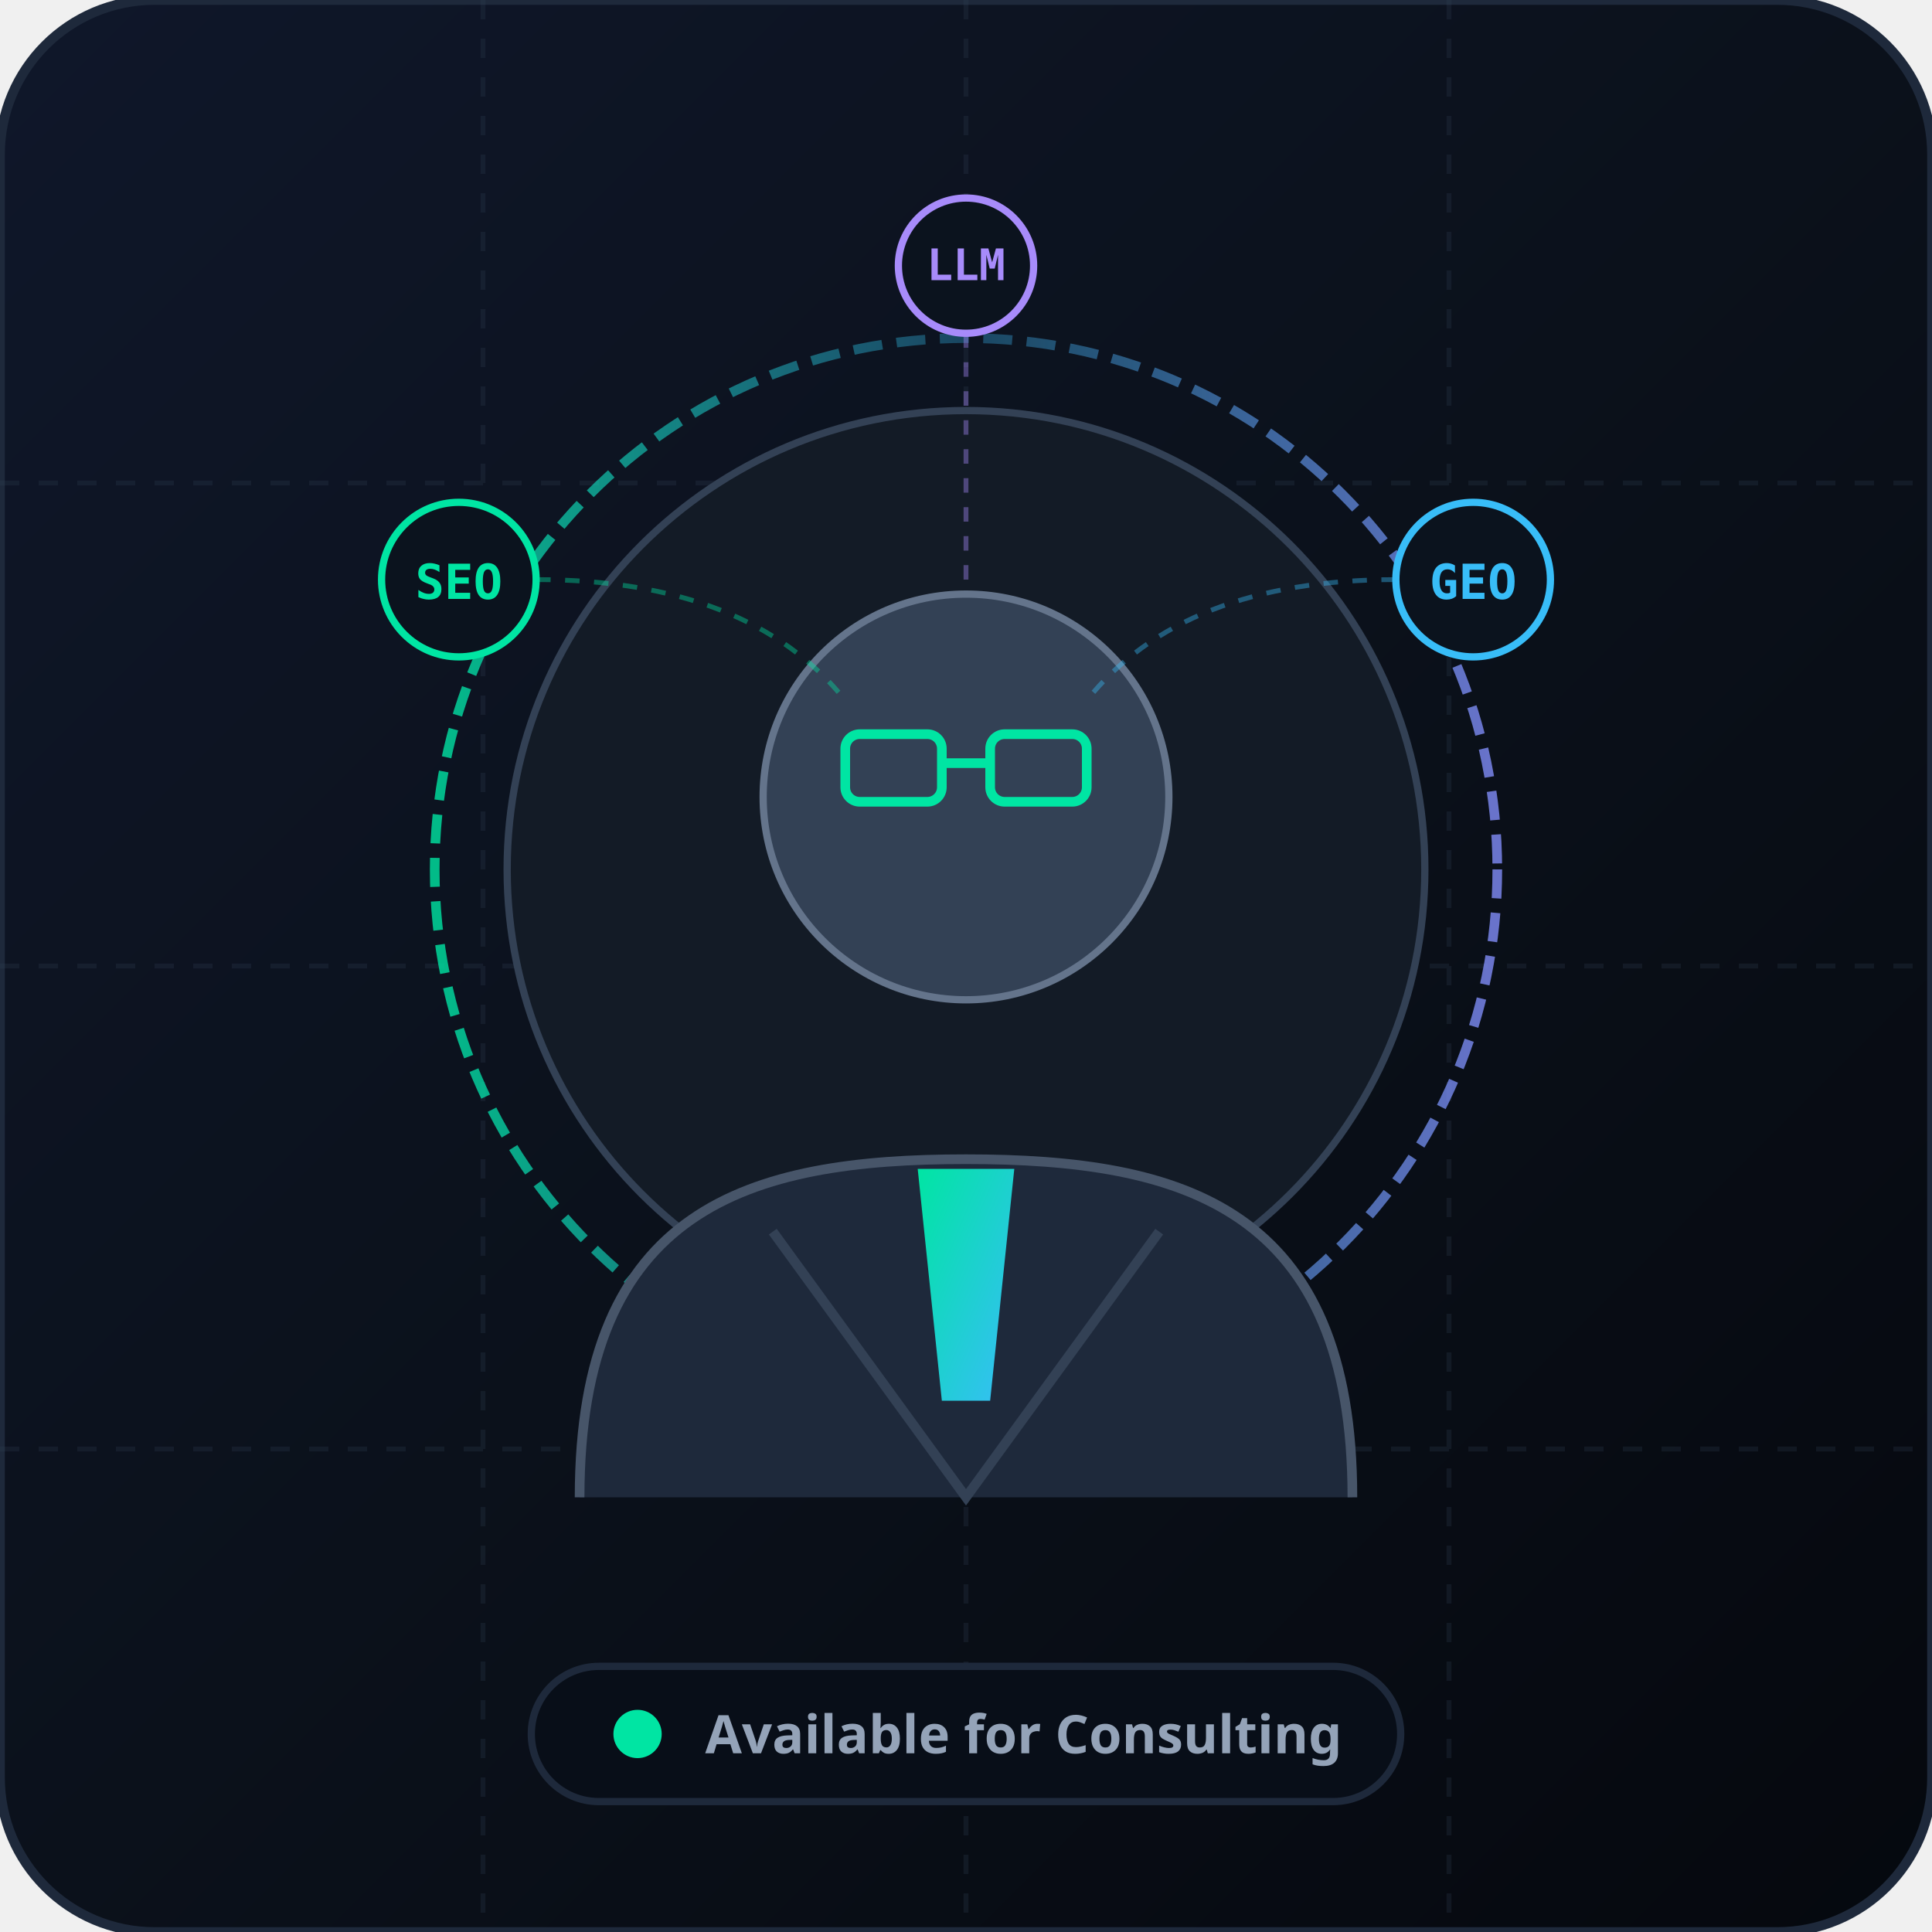
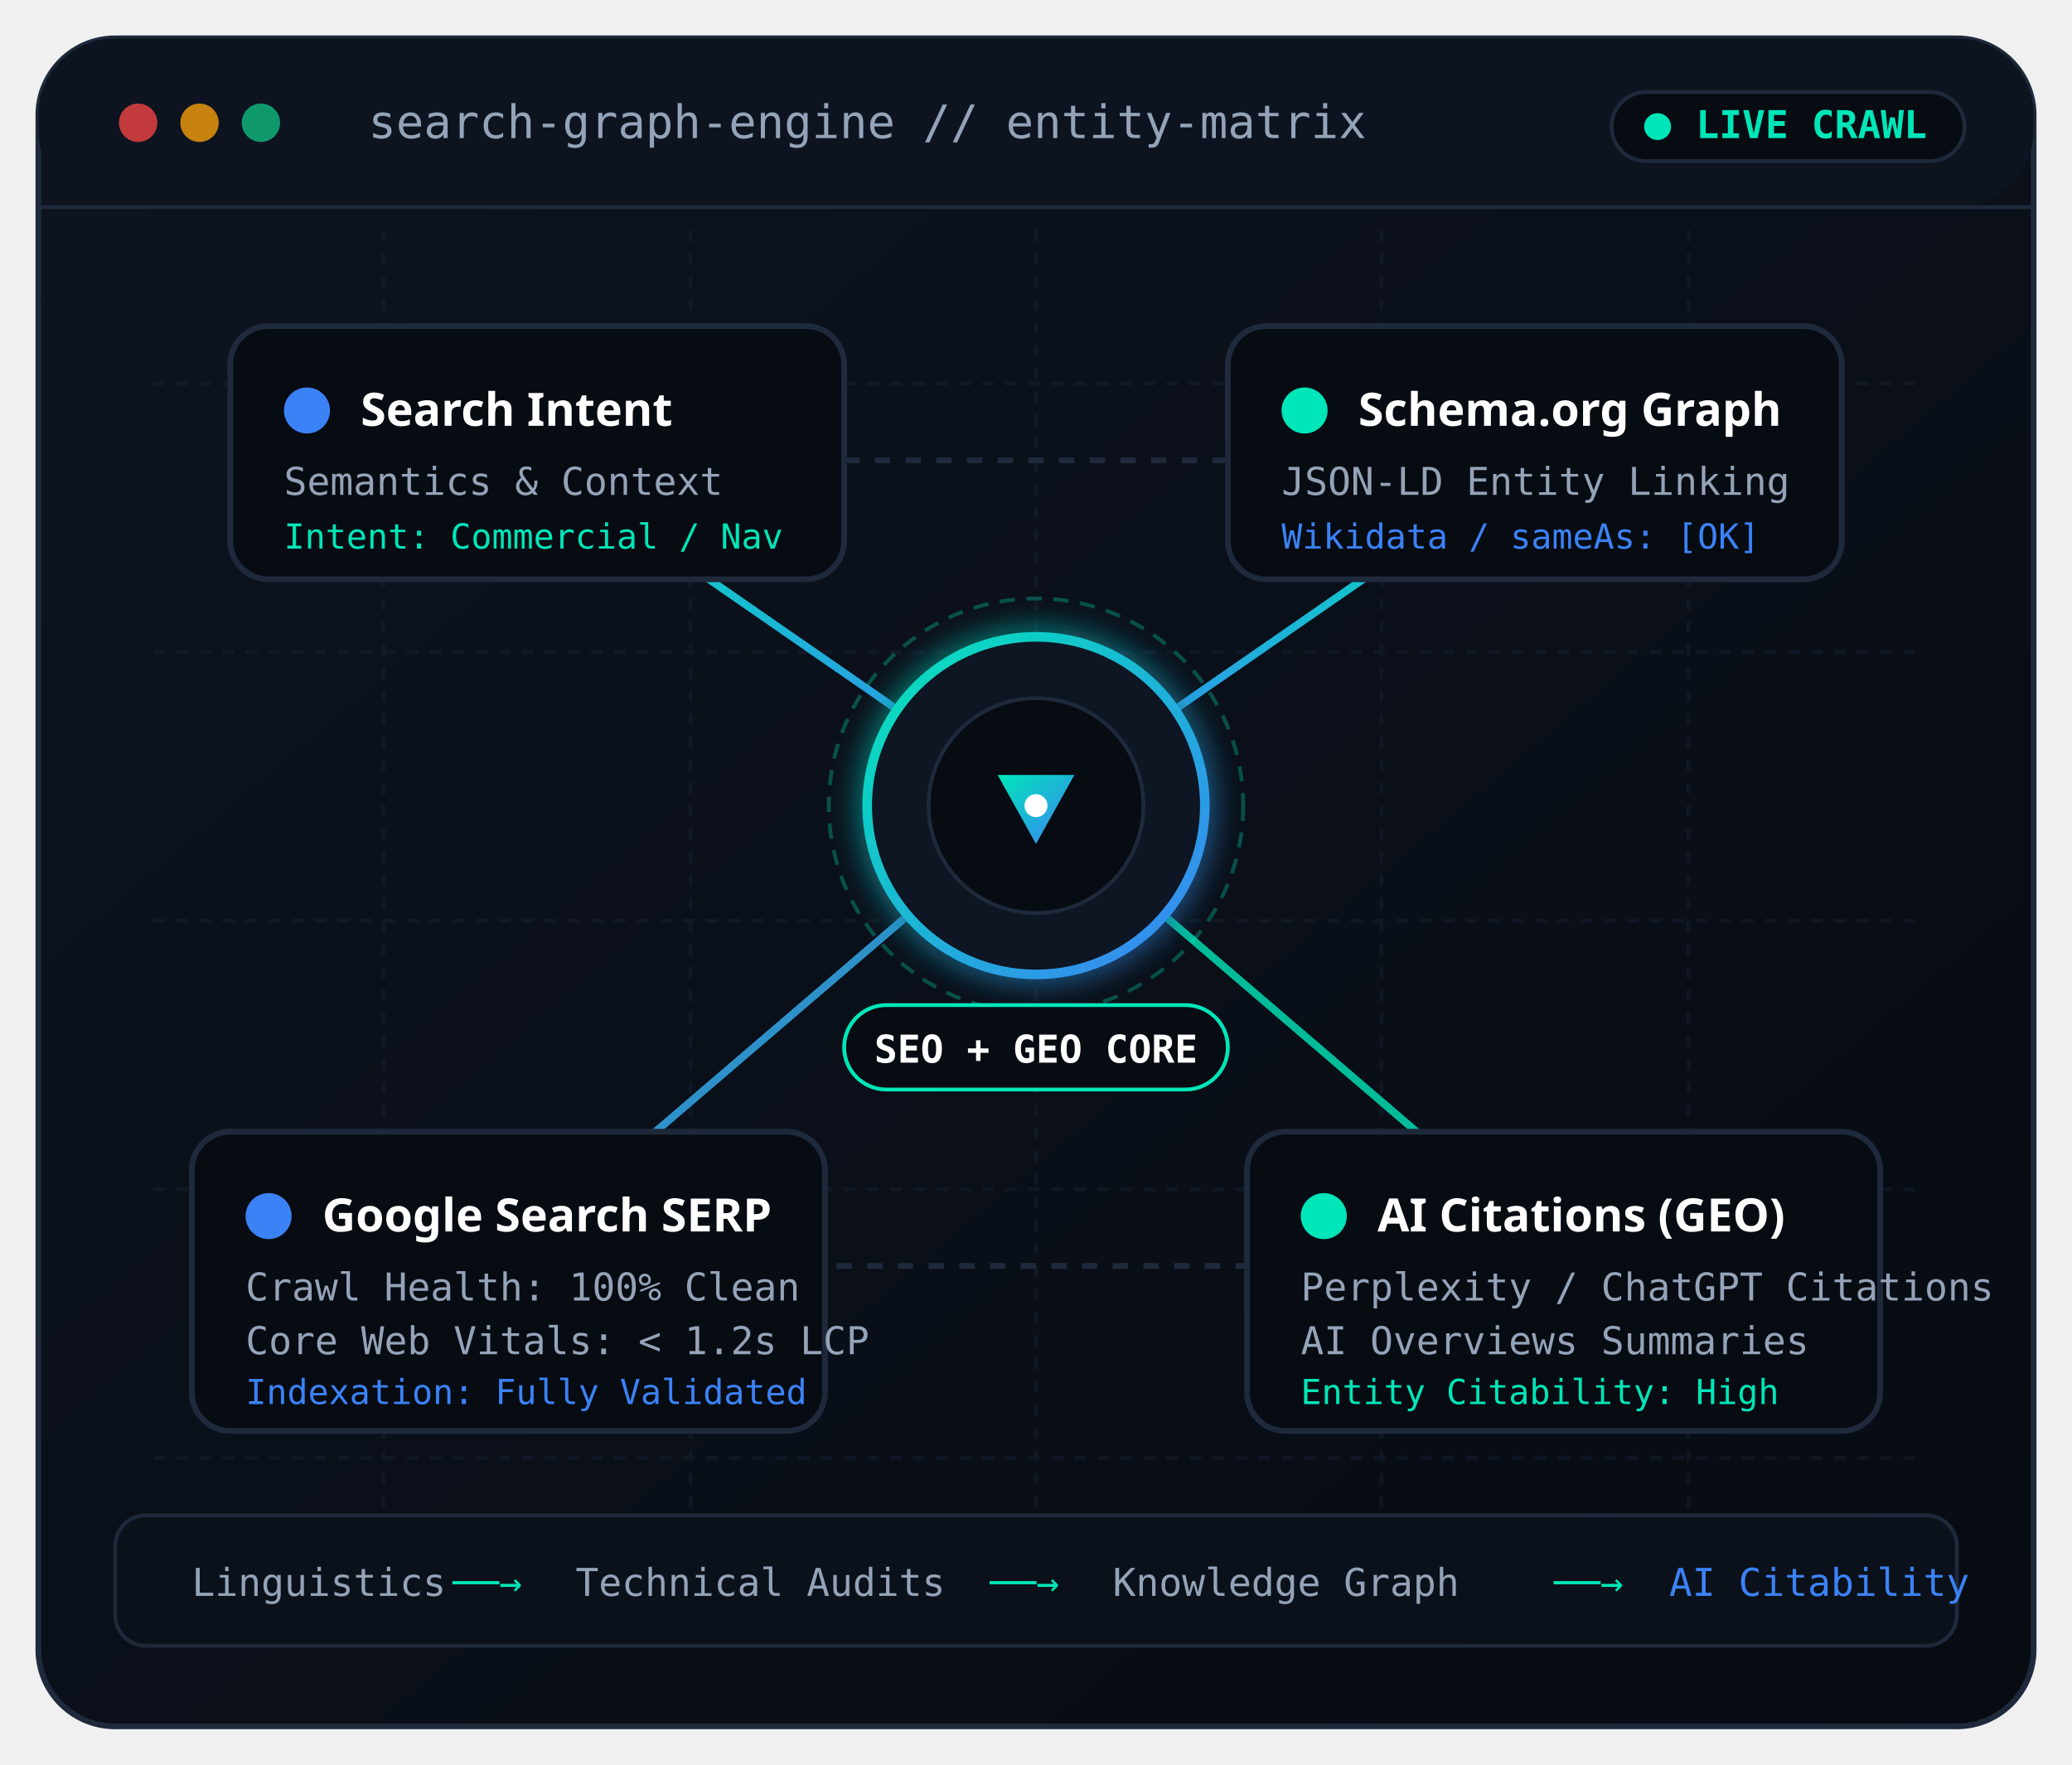
- <svg xmlns="http://www.w3.org/2000/svg" viewBox="0 0 400 400" width="100%" height="100%">
+ <svg xmlns="http://www.w3.org/2000/svg" viewBox="0 0 540 460" width="100%" height="100%" fill="none">
  <defs>
-     <linearGradient id="bgGrad" x1="0%" y1="0%" x2="100%" y2="100%">
-       <stop offset="0%" stop-color="#0f172a" />
-       <stop offset="50%" stop-color="#0b111b" />
-       <stop offset="100%" stop-color="#05080e" />
+     <linearGradient id="panelBg" x1="0%" y1="0%" x2="100%" y2="100%">
+       <stop offset="0%" stop-color="#0D1420" />
+       <stop offset="100%" stop-color="#070B12" />
    </linearGradient>
-     <linearGradient id="accentGrad" x1="0%" y1="0%" x2="100%" y2="100%">
-       <stop offset="0%" stop-color="#00e5a3" />
-       <stop offset="100%" stop-color="#38bdf8" />
+     <linearGradient id="tealGrad" x1="0%" y1="0%" x2="100%" y2="100%">
+       <stop offset="0%" stop-color="#00E6B8" />
+       <stop offset="100%" stop-color="#3B82F6" />
    </linearGradient>
-     <linearGradient id="glowRing" x1="0%" y1="0%" x2="100%" y2="0%">
-       <stop offset="0%" stop-color="#00e5a3" stop-opacity="0.8" />
-       <stop offset="50%" stop-color="#38bdf8" stop-opacity="0.3" />
-       <stop offset="100%" stop-color="#818cf8" stop-opacity="0.8" />
+     <linearGradient id="cyanBlueGrad" x1="0%" y1="0%" x2="100%" y2="0%">
+       <stop offset="0%" stop-color="#3B82F6" />
+       <stop offset="100%" stop-color="#00E6B8" />
    </linearGradient>
+     <filter id="softGlow" x="-20%" y="-20%" width="140%" height="140%">
+       <feGaussianBlur stdDeviation="4" result="blur" />
+       <feComposite in="SourceGraphic" in2="blur" operator="over" />
+     </filter>
  </defs>
-   <rect width="400" height="400" rx="32" fill="url(#bgGrad)" stroke="#1e293b" stroke-width="2" />
-   <path d="M 0 100 H 400 M 0 200 H 400 M 0 300 H 400 M 100 0 V 400 M 200 0 V 400 M 300 0 V 400" stroke="#334155" stroke-width="1" stroke-opacity="0.25" stroke-dasharray="4 4" />
-   <circle cx="200" cy="180" r="110" fill="none" stroke="url(#glowRing)" stroke-width="2" stroke-dasharray="6 3" />
-   <circle cx="200" cy="180" r="95" fill="#131b26" stroke="#334155" stroke-width="1.5" />
-   <path d="M 120 310 C 120 250, 155 240, 200 240 C 245 240, 280 250, 280 310" fill="#1e293b" stroke="#475569" stroke-width="2" />
-   <path d="M 160 255 L 200 310 L 240 255" fill="none" stroke="#334155" stroke-width="2" />
-   <polygon points="190,242 210,242 205,290 195,290" fill="url(#accentGrad)" />
-   <circle cx="200" cy="165" r="42" fill="#334155" stroke="#64748b" stroke-width="1.5" />
-   <rect x="175" y="152" width="20" height="14" rx="3" fill="none" stroke="#00e5a3" stroke-width="2" />
-   <rect x="205" y="152" width="20" height="14" rx="3" fill="none" stroke="#00e5a3" stroke-width="2" />
-   <line x1="195" y1="158" x2="205" y2="158" stroke="#00e5a3" stroke-width="2" />
-   <g>
-     <circle cx="95" cy="120" r="16" fill="#0b131e" stroke="#00e5a3" stroke-width="1.5" />
-     <text x="95" y="124" fill="#00e5a3" font-family="monospace" font-size="10" font-weight="700" text-anchor="middle">SEO</text>
-     <circle cx="305" cy="120" r="16" fill="#0b131e" stroke="#38bdf8" stroke-width="1.5" />
-     <text x="305" y="124" fill="#38bdf8" font-family="monospace" font-size="10" font-weight="700" text-anchor="middle">GEO</text>
-     <circle cx="200" cy="55" r="14" fill="#0b131e" stroke="#a78bfa" stroke-width="1.5" />
-     <text x="200" y="58" fill="#a78bfa" font-family="monospace" font-size="9" font-weight="700" text-anchor="middle">LLM</text>
+   <rect x="10" y="10" width="520" height="440" rx="20" fill="url(#panelBg)" stroke="#1E293B" stroke-width="1.5" />
+   <rect x="10" y="10" width="520" height="44" rx="20" fill="#0D1420" />
+   <path d="M10 54 H530" stroke="#1E293B" stroke-width="1" />
+   <circle cx="36" cy="32" r="5" fill="#EF4444" opacity="0.8" />
+   <circle cx="52" cy="32" r="5" fill="#F59E0B" opacity="0.8" />
+   <circle cx="68" cy="32" r="5" fill="#10B981" opacity="0.8" />
+   <text x="96" y="36" fill="#94A3B8" font-family="'IBM Plex Mono', monospace" font-size="12" font-weight="500">search-graph-engine // entity-matrix</text>
+   <rect x="420" y="24" width="92" height="18" rx="9" fill="#070B12" stroke="#1E293B" />
+   <circle cx="432" cy="33" r="3.5" fill="#00E6B8" />
+   <text x="442" y="36" fill="#00E6B8" font-family="'IBM Plex Mono', monospace" font-size="10" font-weight="600">LIVE CRAWL</text>
+   <g stroke="#1E293B" stroke-width="1" stroke-dasharray="3 3" opacity="0.35">
+     <path d="M 40 100 H 500 M 40 170 H 500 M 40 240 H 500 M 40 310 H 500 M 40 380 H 500" />
+     <path d="M 100 60 V 420 M 180 60 V 420 M 270 60 V 420 M 360 60 V 420 M 440 60 V 420" />
  </g>
-   <path d="M 111 120 Q 155 120 175 145" fill="none" stroke="#00e5a3" stroke-width="1" stroke-opacity="0.4" stroke-dasharray="3 3" />
-   <path d="M 289 120 Q 245 120 225 145" fill="none" stroke="#38bdf8" stroke-width="1" stroke-opacity="0.4" stroke-dasharray="3 3" />
-   <path d="M 200 69 V 123" fill="none" stroke="#a78bfa" stroke-width="1" stroke-opacity="0.4" stroke-dasharray="3 3" />
-   <g transform="translate(110, 345)">
-     <rect width="180" height="28" rx="14" fill="#080e18" stroke="#1e293b" stroke-width="1.5" />
-     <circle cx="22" cy="14" r="5" fill="#00e5a3" />
-     <text x="36" y="18" fill="#94a3b8" font-family="sans-serif" font-size="11" font-weight="600">Available for Consulting</text>
+   <g stroke="#334155" stroke-width="2">
+     <path d="M 270 210 L 140 120" stroke="url(#tealGrad)" stroke-width="2" />
+     <path d="M 270 210 L 400 120" stroke="url(#cyanBlueGrad)" stroke-width="2" />
+     <path d="M 270 210 L 130 330" stroke="#38B2F6" stroke-width="2" stroke-opacity="0.8" />
+     <path d="M 270 210 L 410 330" stroke="#00E6B8" stroke-width="2" stroke-opacity="0.8" />
+     <path d="M 140 120 L 400 120" stroke="#1E293B" stroke-width="1.5" stroke-dasharray="4 4" />
+     <path d="M 130 330 L 410 330" stroke="#1E293B" stroke-width="1.5" stroke-dasharray="4 4" />
+   </g>
+   <g transform="translate(60, 85)">
+     <rect width="160" height="66" rx="10" fill="#070B12" stroke="#1E293B" stroke-width="1.5" />
+     <circle cx="20" cy="22" r="6" fill="#3B82F6" />
+     <text x="34" y="26" fill="#FFFFFF" font-family="'Sora', sans-serif" font-size="12" font-weight="600">Search Intent</text>
+     <text x="14" y="44" fill="#94A3B8" font-family="'IBM Plex Mono', monospace" font-size="10">Semantics &amp; Context</text>
+     <text x="14" y="58" fill="#00E6B8" font-family="'IBM Plex Mono', monospace" font-size="9">Intent: Commercial / Nav</text>
+   </g>
+   <g transform="translate(320, 85)">
+     <rect width="160" height="66" rx="10" fill="#070B12" stroke="#1E293B" stroke-width="1.5" />
+     <circle cx="20" cy="22" r="6" fill="#00E6B8" />
+     <text x="34" y="26" fill="#FFFFFF" font-family="'Sora', sans-serif" font-size="12" font-weight="600">Schema.org Graph</text>
+     <text x="14" y="44" fill="#94A3B8" font-family="'IBM Plex Mono', monospace" font-size="10">JSON-LD Entity Linking</text>
+     <text x="14" y="58" fill="#3B82F6" font-family="'IBM Plex Mono', monospace" font-size="9">Wikidata / sameAs: [OK]</text>
+   </g>
+   <g transform="translate(270, 210)">
+     <circle cx="0" cy="0" r="54" fill="none" stroke="#00E6B8" stroke-width="1" stroke-opacity="0.3" stroke-dasharray="4 3" />
+     <circle cx="0" cy="0" r="44" fill="#0D1420" stroke="url(#tealGrad)" stroke-width="2.5" filter="url(#softGlow)" />
+     <circle cx="0" cy="0" r="28" fill="#070B12" stroke="#1E293B" stroke-width="1" />
+     <path d="M -10 -8 L 10 -8 L 0 10 Z" fill="url(#tealGrad)" />
+     <circle cx="0" cy="0" r="3" fill="#FFFFFF" />
+     <g transform="translate(-50, 52)">
+       <rect width="100" height="22" rx="11" fill="#070B12" stroke="#00E6B8" stroke-width="1" />
+       <text x="50" y="15" fill="#FFFFFF" font-family="'IBM Plex Mono', monospace" font-size="10" font-weight="600" text-anchor="middle">SEO + GEO CORE</text>
+     </g>
+   </g>
+   <g transform="translate(50, 295)">
+     <rect width="165" height="78" rx="10" fill="#070B12" stroke="#1E293B" stroke-width="1.5" />
+     <div style="display:flex;" />
+     <circle cx="20" cy="22" r="6" fill="#3B82F6" />
+     <text x="34" y="26" fill="#FFFFFF" font-family="'Sora', sans-serif" font-size="12" font-weight="600">Google Search SERP</text>
+     <text x="14" y="44" fill="#94A3B8" font-family="'IBM Plex Mono', monospace" font-size="10">Crawl Health: 100% Clean</text>
+     <text x="14" y="58" fill="#94A3B8" font-family="'IBM Plex Mono', monospace" font-size="10">Core Web Vitals: &lt; 1.2s LCP</text>
+     <text x="14" y="71" fill="#3B82F6" font-family="'IBM Plex Mono', monospace" font-size="9">Indexation: Fully Validated</text>
+   </g>
+   <g transform="translate(325, 295)">
+     <rect width="165" height="78" rx="10" fill="#070B12" stroke="#1E293B" stroke-width="1.5" />
+     <circle cx="20" cy="22" r="6" fill="#00E6B8" />
+     <text x="34" y="26" fill="#FFFFFF" font-family="'Sora', sans-serif" font-size="12" font-weight="600">AI Citations (GEO)</text>
+     <text x="14" y="44" fill="#94A3B8" font-family="'IBM Plex Mono', monospace" font-size="10">Perplexity / ChatGPT Citations</text>
+     <text x="14" y="58" fill="#94A3B8" font-family="'IBM Plex Mono', monospace" font-size="10">AI Overviews Summaries</text>
+     <text x="14" y="71" fill="#00E6B8" font-family="'IBM Plex Mono', monospace" font-size="9">Entity Citability: High</text>
+   </g>
+   <g transform="translate(30, 395)">
+     <rect width="480" height="34" rx="8" fill="#0B111A" stroke="#1E293B" />
+     <text x="20" y="21" fill="#94A3B8" font-family="'IBM Plex Mono', monospace" font-size="10">Linguistics</text>
+     <text x="88" y="21" fill="#00E6B8" font-family="'IBM Plex Mono', monospace" font-size="10">──→</text>
+     <text x="120" y="21" fill="#94A3B8" font-family="'IBM Plex Mono', monospace" font-size="10">Technical Audits</text>
+     <text x="228" y="21" fill="#00E6B8" font-family="'IBM Plex Mono', monospace" font-size="10">──→</text>
+     <text x="260" y="21" fill="#94A3B8" font-family="'IBM Plex Mono', monospace" font-size="10">Knowledge Graph</text>
+     <text x="375" y="21" fill="#00E6B8" font-family="'IBM Plex Mono', monospace" font-size="10">──→</text>
+     <text x="405" y="21" fill="#3B82F6" font-family="'IBM Plex Mono', monospace" font-size="10">AI Citability</text>
  </g>
</svg>
